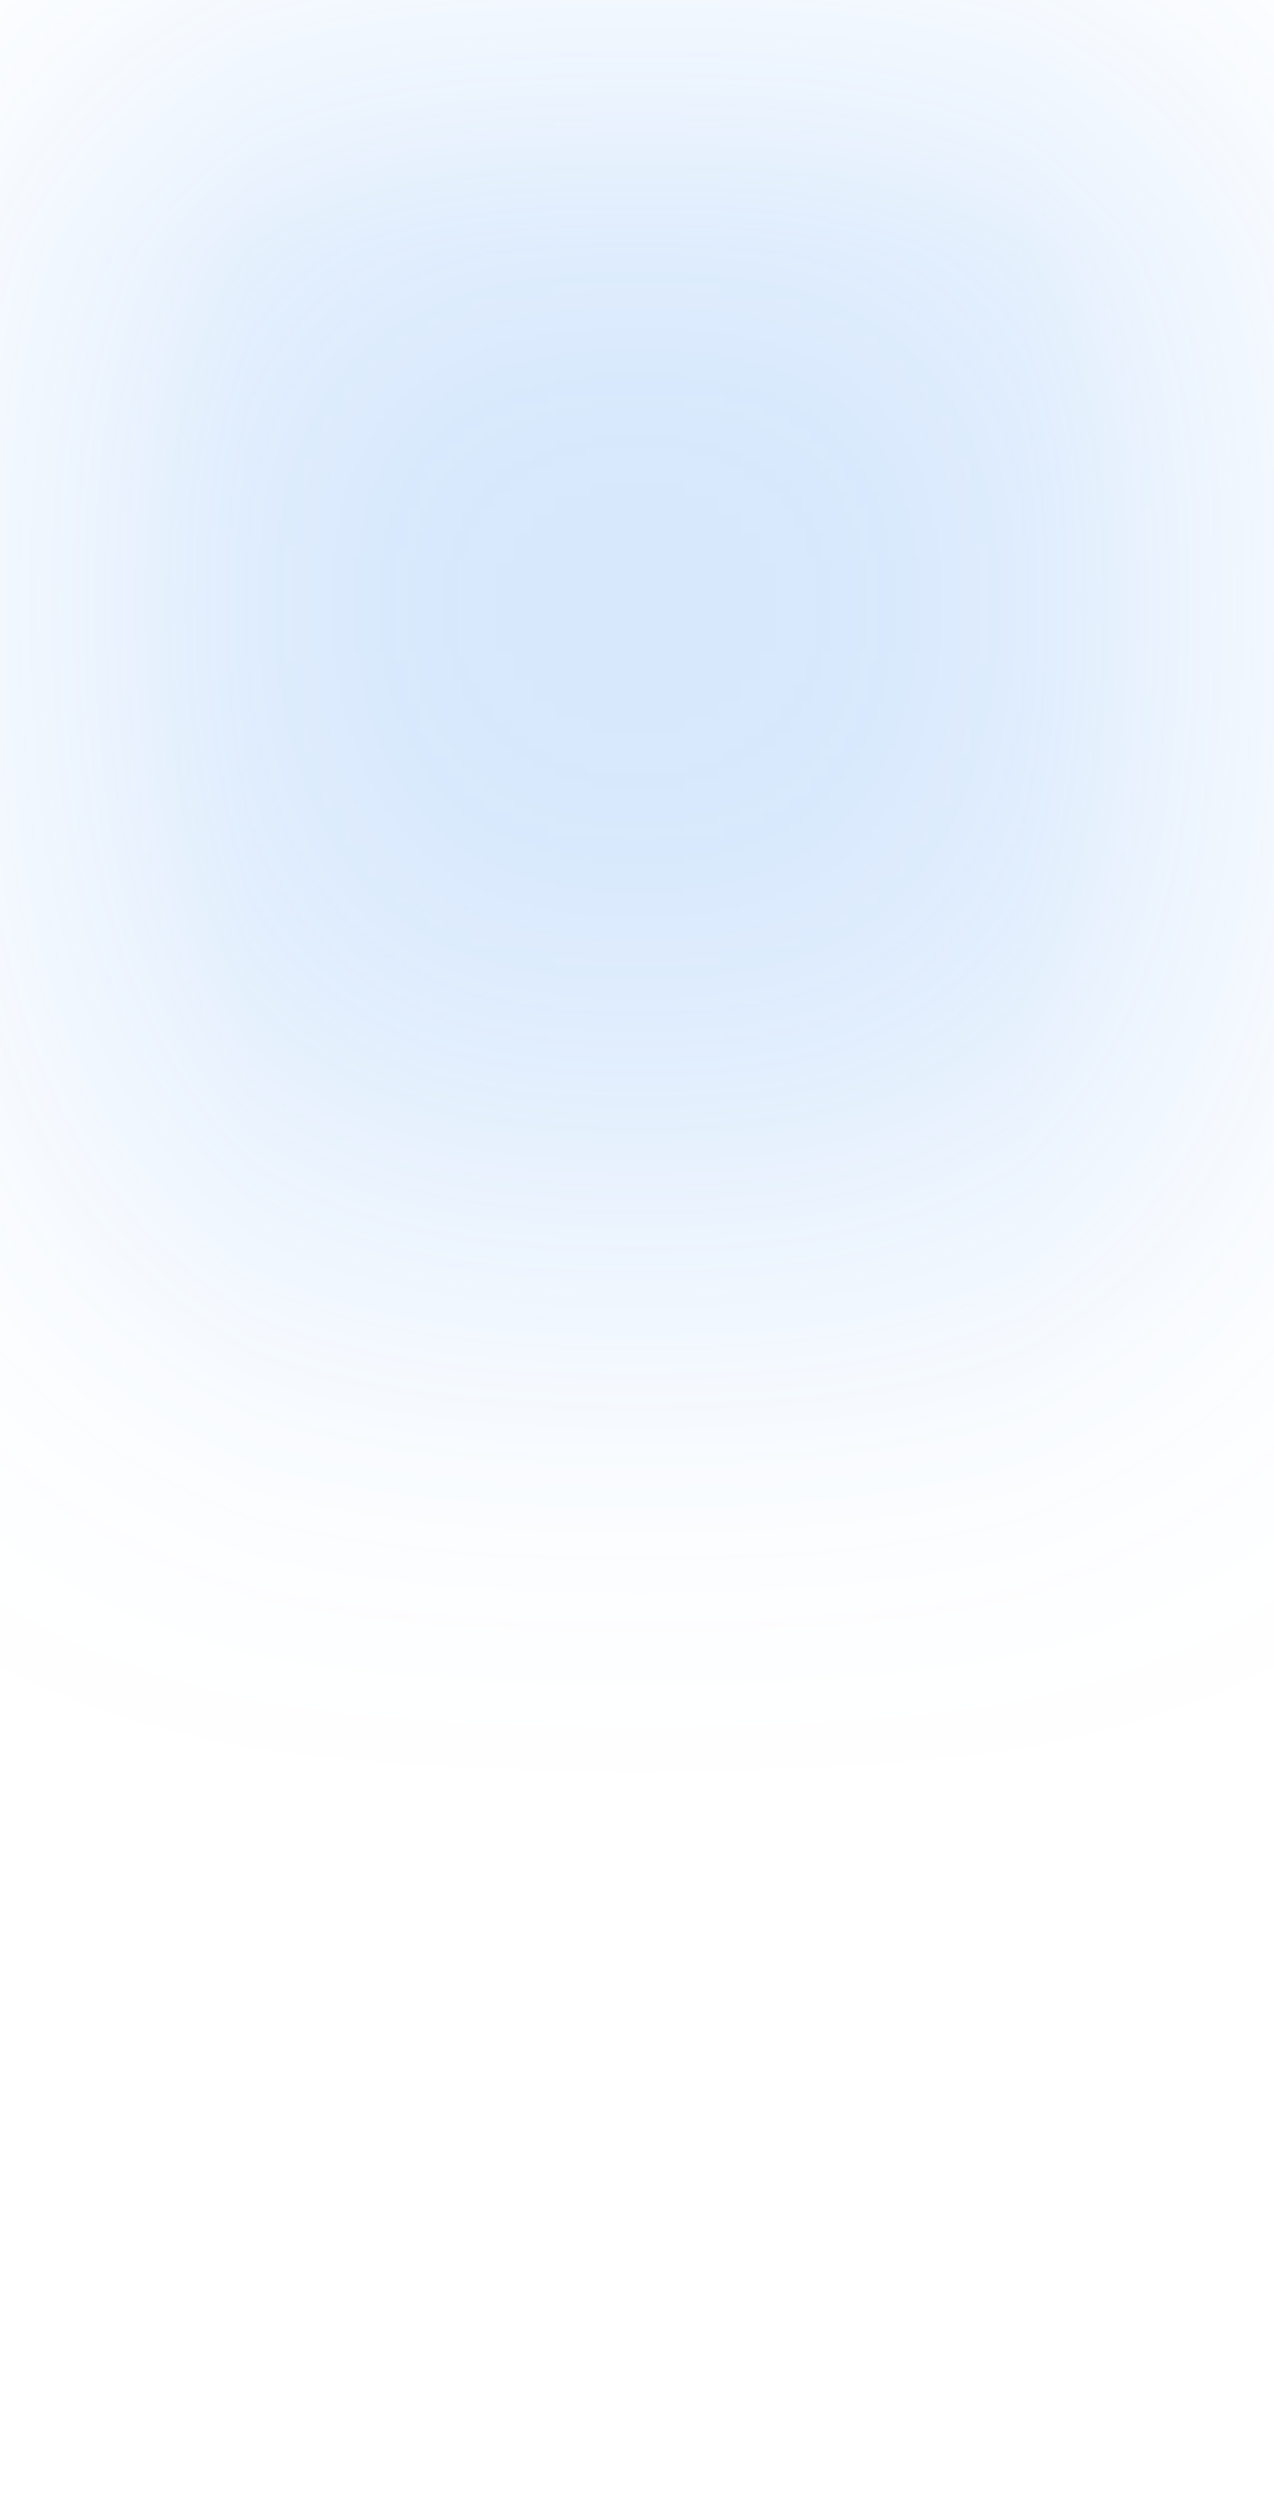
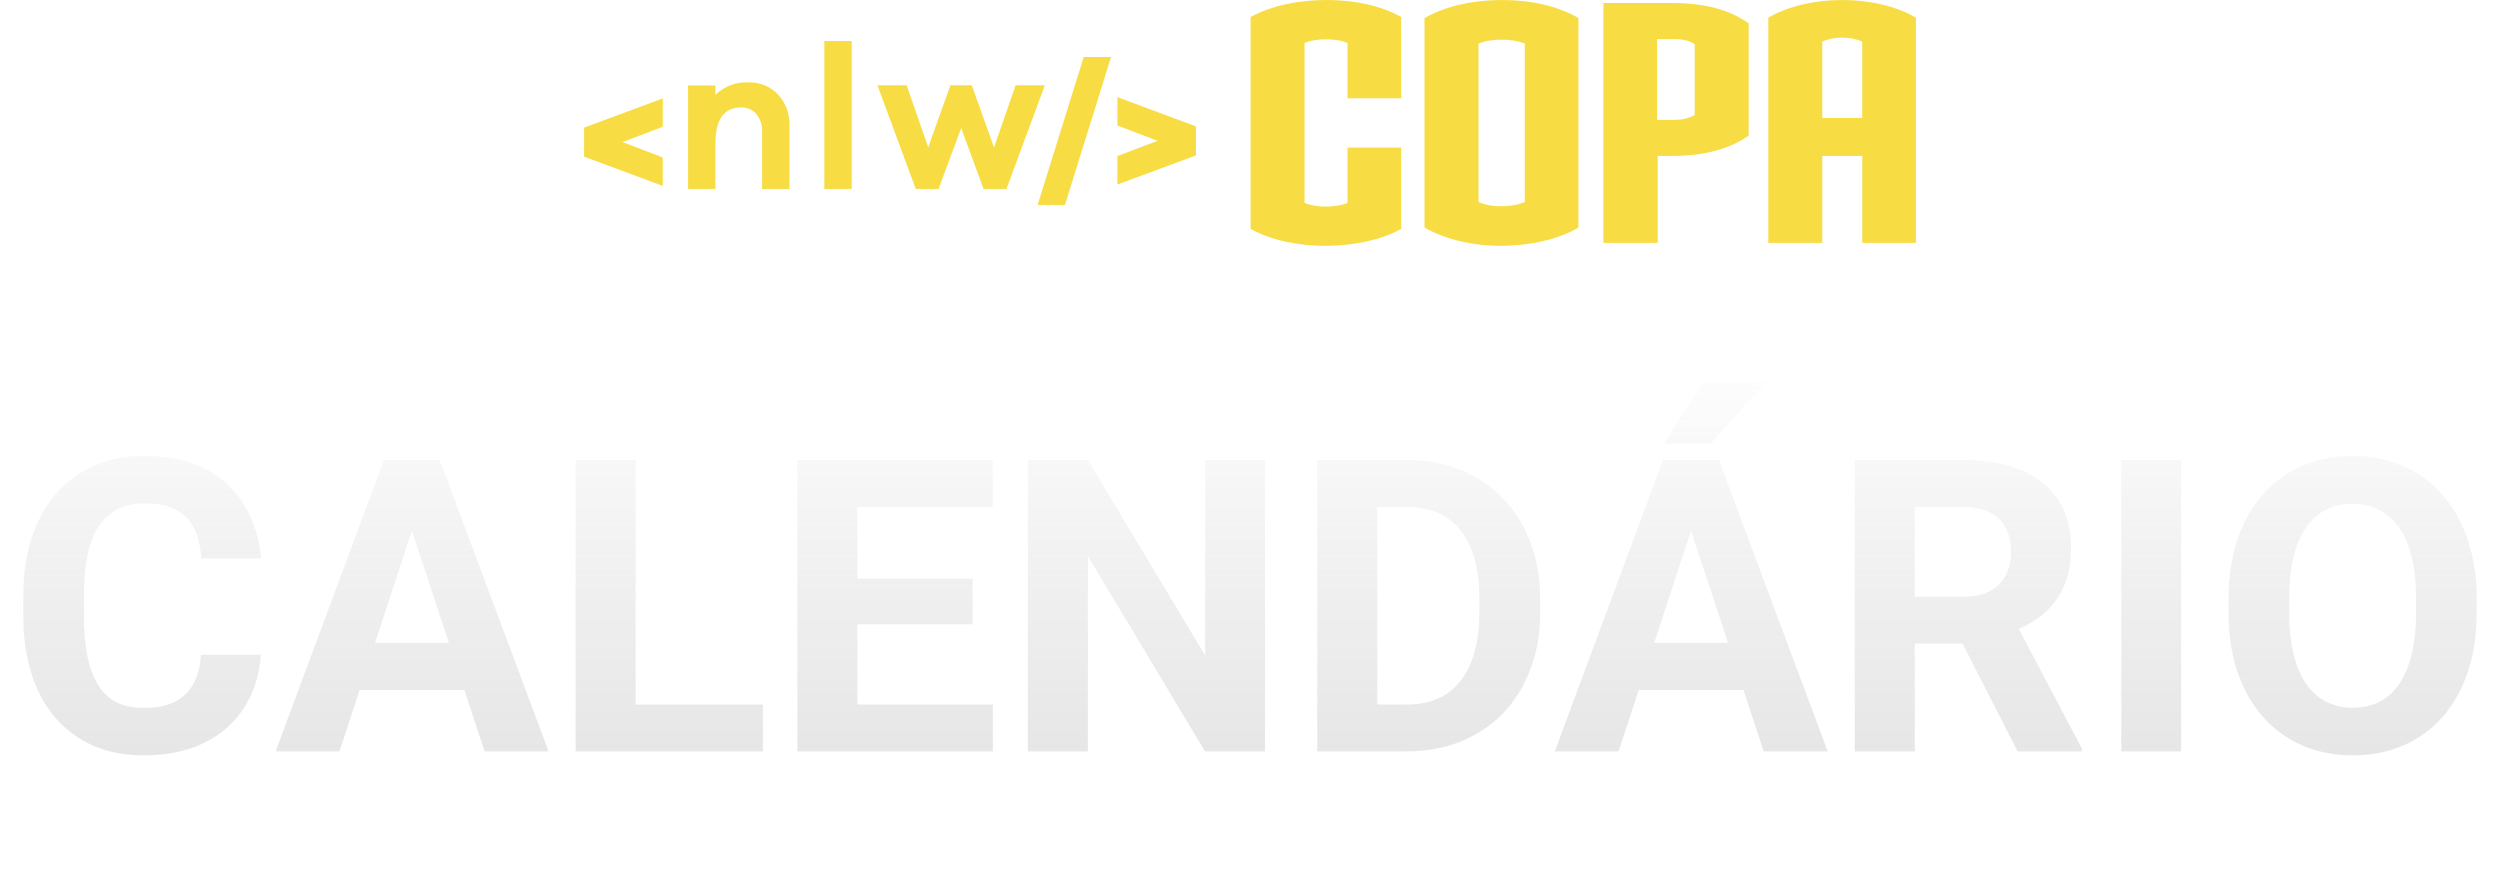
- <svg xmlns="http://www.w3.org/2000/svg" width="400" height="785" viewBox="0 0 400 785" fill="none">
-   <g opacity="0.2" filter="url(#filter0_f_175_220)">
-     <ellipse cx="200.5" cy="34" rx="670.5" ry="350" fill="#338AF3" />
-   </g>
+ <svg xmlns="http://www.w3.org/2000/svg" width="183" height="64" viewBox="0 0 183 64" fill="none">
+   <path fill-rule="evenodd" clip-rule="evenodd" d="M48.513 9.282V7.203L42.767 9.339H42.756V11.472H42.767L48.513 13.607V11.526L45.566 10.4L48.513 9.279V9.282Z" fill="#F7DD43" />
+   <path fill-rule="evenodd" clip-rule="evenodd" d="M81.792 13.504V11.425L84.736 10.307L81.792 9.189V7.111L87.53 9.246H87.543V11.382H87.53L81.792 13.506V13.504ZM79.328 4.17L75.954 15H77.956L81.33 4.17H79.328Z" fill="#F7DD43" />
+   <path fill-rule="evenodd" clip-rule="evenodd" d="M56.954 6.917C57.526 7.543 57.825 8.37 57.789 9.216V13.83H55.787V9.641C55.812 9.173 55.662 8.716 55.368 8.351C55.091 8.027 54.68 7.848 54.253 7.867C52.999 7.867 52.37 8.737 52.37 10.476V13.83H50.368V6.256H52.37V6.939C53.007 6.322 53.869 5.993 54.756 6.031C55.583 5.995 56.383 6.319 56.954 6.917V6.917Z" fill="#F7DD43" />
+   <path fill-rule="evenodd" clip-rule="evenodd" d="M60.341 3V13.83H62.344V3H60.341Z" fill="#F7DD43" />
+   <path fill-rule="evenodd" clip-rule="evenodd" d="M73.666 13.83H71.996L70.358 9.369L68.704 13.83H67.034L64.226 6.243H66.367L67.945 10.781L69.572 6.243H71.136L72.763 10.794L74.341 6.243H76.482L73.672 13.83H73.666Z" fill="#F7DD43" />
+   <path d="M97.08 17.998C95.153 17.998 93.129 17.633 91.543 16.754V1.244C93.105 0.39 95.128 2.85548e-05 97.08 2.85548e-05C99.031 2.85548e-05 101.007 0.365 102.566 1.244V7.195H98.639V3.146C98.177 2.951 97.615 2.878 97.055 2.878C96.495 2.878 95.981 2.951 95.493 3.146V14.852C95.956 15.047 96.493 15.12 97.055 15.12C97.617 15.12 98.152 15.047 98.639 14.852V10.805H102.566V16.756C101.03 17.61 99.006 17.975 97.08 18V17.998Z" fill="#F7DD43" />
+   <path d="M109.931 17.998C107.858 17.998 105.859 17.558 104.273 16.657V1.317C105.834 0.44 107.835 0 109.931 0C112.028 0 113.979 0.415 115.54 1.317V16.657C114.004 17.558 111.98 17.973 109.931 17.998ZM111.615 3.195C111.152 3 110.591 2.903 109.908 2.903C109.226 2.903 108.689 3 108.225 3.195V14.78C108.687 15 109.249 15.097 109.908 15.097C110.568 15.097 111.128 15 111.615 14.78V3.195Z" fill="#F7DD43" />
+   <path d="M122.393 11.413H121.344V17.778H117.369V0.22H122.393C124.784 0.22 126.588 0.707 128.002 1.707V9.926C126.613 10.902 124.782 11.413 122.393 11.413ZM124.052 3.243C123.687 2.975 123.198 2.853 122.368 2.853H121.294V8.779H122.368C123.173 8.779 123.66 8.657 124.052 8.414V3.243Z" fill="#F7DD43" />
+   <path d="M136.317 17.778V11.413H133.391V17.778H129.441V1.292C130.88 0.438 132.904 0 134.855 0C136.806 0 138.805 0.44 140.244 1.292V17.778H136.317ZM136.317 3.048C135.902 2.853 135.39 2.756 134.853 2.756C134.316 2.756 133.804 2.853 133.389 3.048V8.632H136.315V3.048H136.317Z" fill="#F7DD43" />
+   <path d="M14.713 47.925H19.093C19.005 49.36 18.609 50.635 17.906 51.748C17.213 52.861 16.241 53.73 14.991 54.355C13.751 54.98 12.257 55.293 10.509 55.293C9.142 55.293 7.916 55.059 6.832 54.59C5.748 54.111 4.82 53.428 4.049 52.539C3.287 51.65 2.706 50.576 2.306 49.316C1.905 48.057 1.705 46.645 1.705 45.083V43.603C1.705 42.041 1.91 40.63 2.32 39.37C2.74 38.101 3.336 37.022 4.107 36.133C4.889 35.244 5.821 34.56 6.905 34.082C7.989 33.603 9.2 33.364 10.538 33.364C12.315 33.364 13.815 33.687 15.035 34.331C16.266 34.976 17.218 35.864 17.892 36.997C18.575 38.13 18.985 39.419 19.122 40.864H14.727C14.679 40.005 14.508 39.277 14.215 38.682C13.922 38.076 13.477 37.622 12.882 37.319C12.296 37.007 11.515 36.851 10.538 36.851C9.806 36.851 9.166 36.987 8.619 37.261C8.072 37.534 7.613 37.949 7.242 38.506C6.871 39.062 6.593 39.766 6.407 40.615C6.231 41.455 6.144 42.441 6.144 43.574V45.083C6.144 46.187 6.227 47.158 6.393 47.998C6.559 48.828 6.812 49.531 7.154 50.107C7.506 50.674 7.955 51.103 8.502 51.397C9.059 51.68 9.728 51.821 10.509 51.821C11.427 51.821 12.184 51.675 12.779 51.382C13.375 51.089 13.829 50.654 14.142 50.078C14.464 49.502 14.654 48.784 14.713 47.925ZM30.65 37.319L24.85 55H20.177L28.102 33.672H31.075L30.65 37.319ZM35.47 55L29.654 37.319L29.186 33.672H32.188L40.157 55H35.47ZM35.206 47.06V50.503H23.941V47.06H35.206ZM55.846 51.572V55H45.108V51.572H55.846ZM46.529 33.672V55H42.135V33.672H46.529ZM72.677 51.572V55H61.324V51.572H72.677ZM62.76 33.672V55H58.365V33.672H62.76ZM71.197 42.358V45.698H61.324V42.358H71.197ZM72.662 33.672V37.114H61.324V33.672H72.662ZM92.599 33.672V55H88.204L79.635 40.703V55H75.24V33.672H79.635L88.219 47.983V33.672H92.599ZM102.97 55H98.326L98.356 51.572H102.97C104.122 51.572 105.094 51.313 105.885 50.796C106.676 50.269 107.271 49.502 107.672 48.496C108.082 47.49 108.287 46.274 108.287 44.849V43.809C108.287 42.715 108.17 41.753 107.936 40.923C107.711 40.093 107.374 39.395 106.925 38.828C106.476 38.262 105.924 37.837 105.27 37.554C104.615 37.261 103.863 37.114 103.014 37.114H98.238V33.672H103.014C104.439 33.672 105.743 33.916 106.925 34.404C108.116 34.883 109.146 35.571 110.016 36.47C110.885 37.368 111.554 38.442 112.022 39.692C112.501 40.933 112.74 42.315 112.74 43.838V44.849C112.74 46.362 112.501 47.744 112.022 48.994C111.554 50.244 110.885 51.318 110.016 52.217C109.156 53.105 108.126 53.794 106.925 54.282C105.733 54.761 104.415 55 102.97 55ZM100.816 33.672V55H96.422V33.672H100.816ZM124.283 37.319L118.482 55H113.81L121.734 33.672H124.708L124.283 37.319ZM129.103 55L123.287 37.319L122.818 33.672H125.821L133.79 55H129.103ZM128.839 47.06V50.503H117.574V47.06H128.839ZM121.808 32.471L124.679 27.959H129.264L125.235 32.471H121.808ZM135.768 33.672H143.722C145.353 33.672 146.754 33.916 147.926 34.404C149.107 34.893 150.016 35.615 150.65 36.572C151.285 37.529 151.603 38.706 151.603 40.102C151.603 41.245 151.407 42.227 151.017 43.047C150.636 43.857 150.094 44.536 149.391 45.083C148.697 45.62 147.882 46.05 146.944 46.372L145.553 47.105H138.639L138.609 43.677H143.751C144.522 43.677 145.162 43.54 145.67 43.267C146.178 42.993 146.559 42.612 146.812 42.124C147.076 41.636 147.208 41.069 147.208 40.425C147.208 39.741 147.081 39.15 146.827 38.652C146.573 38.154 146.188 37.773 145.67 37.51C145.152 37.246 144.503 37.114 143.722 37.114H140.162V55H135.768V33.672ZM147.691 55L142.828 45.493L147.472 45.464L152.394 54.795V55H147.691ZM159.659 33.672V55H155.279V33.672H159.659ZM181.295 43.838V44.849C181.295 46.47 181.075 47.925 180.636 49.214C180.196 50.503 179.576 51.602 178.775 52.51C177.975 53.408 177.018 54.097 175.904 54.575C174.801 55.054 173.575 55.293 172.228 55.293C170.89 55.293 169.664 55.054 168.551 54.575C167.447 54.097 166.49 53.408 165.68 52.51C164.869 51.602 164.239 50.503 163.79 49.214C163.351 47.925 163.131 46.47 163.131 44.849V43.838C163.131 42.207 163.351 40.752 163.79 39.473C164.229 38.184 164.85 37.085 165.65 36.177C166.461 35.269 167.418 34.575 168.521 34.097C169.635 33.618 170.86 33.379 172.198 33.379C173.546 33.379 174.771 33.618 175.875 34.097C176.988 34.575 177.945 35.269 178.746 36.177C179.557 37.085 180.182 38.184 180.621 39.473C181.07 40.752 181.295 42.207 181.295 43.838ZM176.856 44.849V43.809C176.856 42.676 176.754 41.68 176.549 40.82C176.344 39.961 176.041 39.238 175.641 38.652C175.24 38.066 174.752 37.627 174.176 37.334C173.6 37.031 172.94 36.88 172.198 36.88C171.456 36.88 170.797 37.031 170.221 37.334C169.654 37.627 169.171 38.066 168.771 38.652C168.38 39.238 168.082 39.961 167.877 40.82C167.672 41.68 167.569 42.676 167.569 43.809V44.849C167.569 45.972 167.672 46.968 167.877 47.837C168.082 48.696 168.385 49.424 168.785 50.02C169.186 50.605 169.674 51.05 170.25 51.352C170.826 51.655 171.485 51.807 172.228 51.807C172.97 51.807 173.629 51.655 174.205 51.352C174.781 51.05 175.265 50.605 175.655 50.02C176.046 49.424 176.344 48.696 176.549 47.837C176.754 46.968 176.856 45.972 176.856 44.849Z" fill="url(#paint0_linear_122_251)" />
  <defs>
-     <filter id="filter0_f_175_220" x="-870.19" y="-716.19" width="2141.38" height="1500.38" filterUnits="userSpaceOnUse" color-interpolation-filters="sRGB">
-       <feFlood flood-opacity="0" result="BackgroundImageFix" />
-       <feBlend mode="normal" in="SourceGraphic" in2="BackgroundImageFix" result="shape" />
-       <feGaussianBlur stdDeviation="200.095" result="effect1_foregroundBlur_175_220" />
-     </filter>
+     <linearGradient id="paint0_linear_122_251" x1="91.5" y1="26" x2="91.5" y2="64" gradientUnits="userSpaceOnUse">
+       <stop stop-color="white" />
+       <stop offset="1" stop-color="#D9D9D9" stop-opacity="0.8" />
+     </linearGradient>
  </defs>
</svg>
